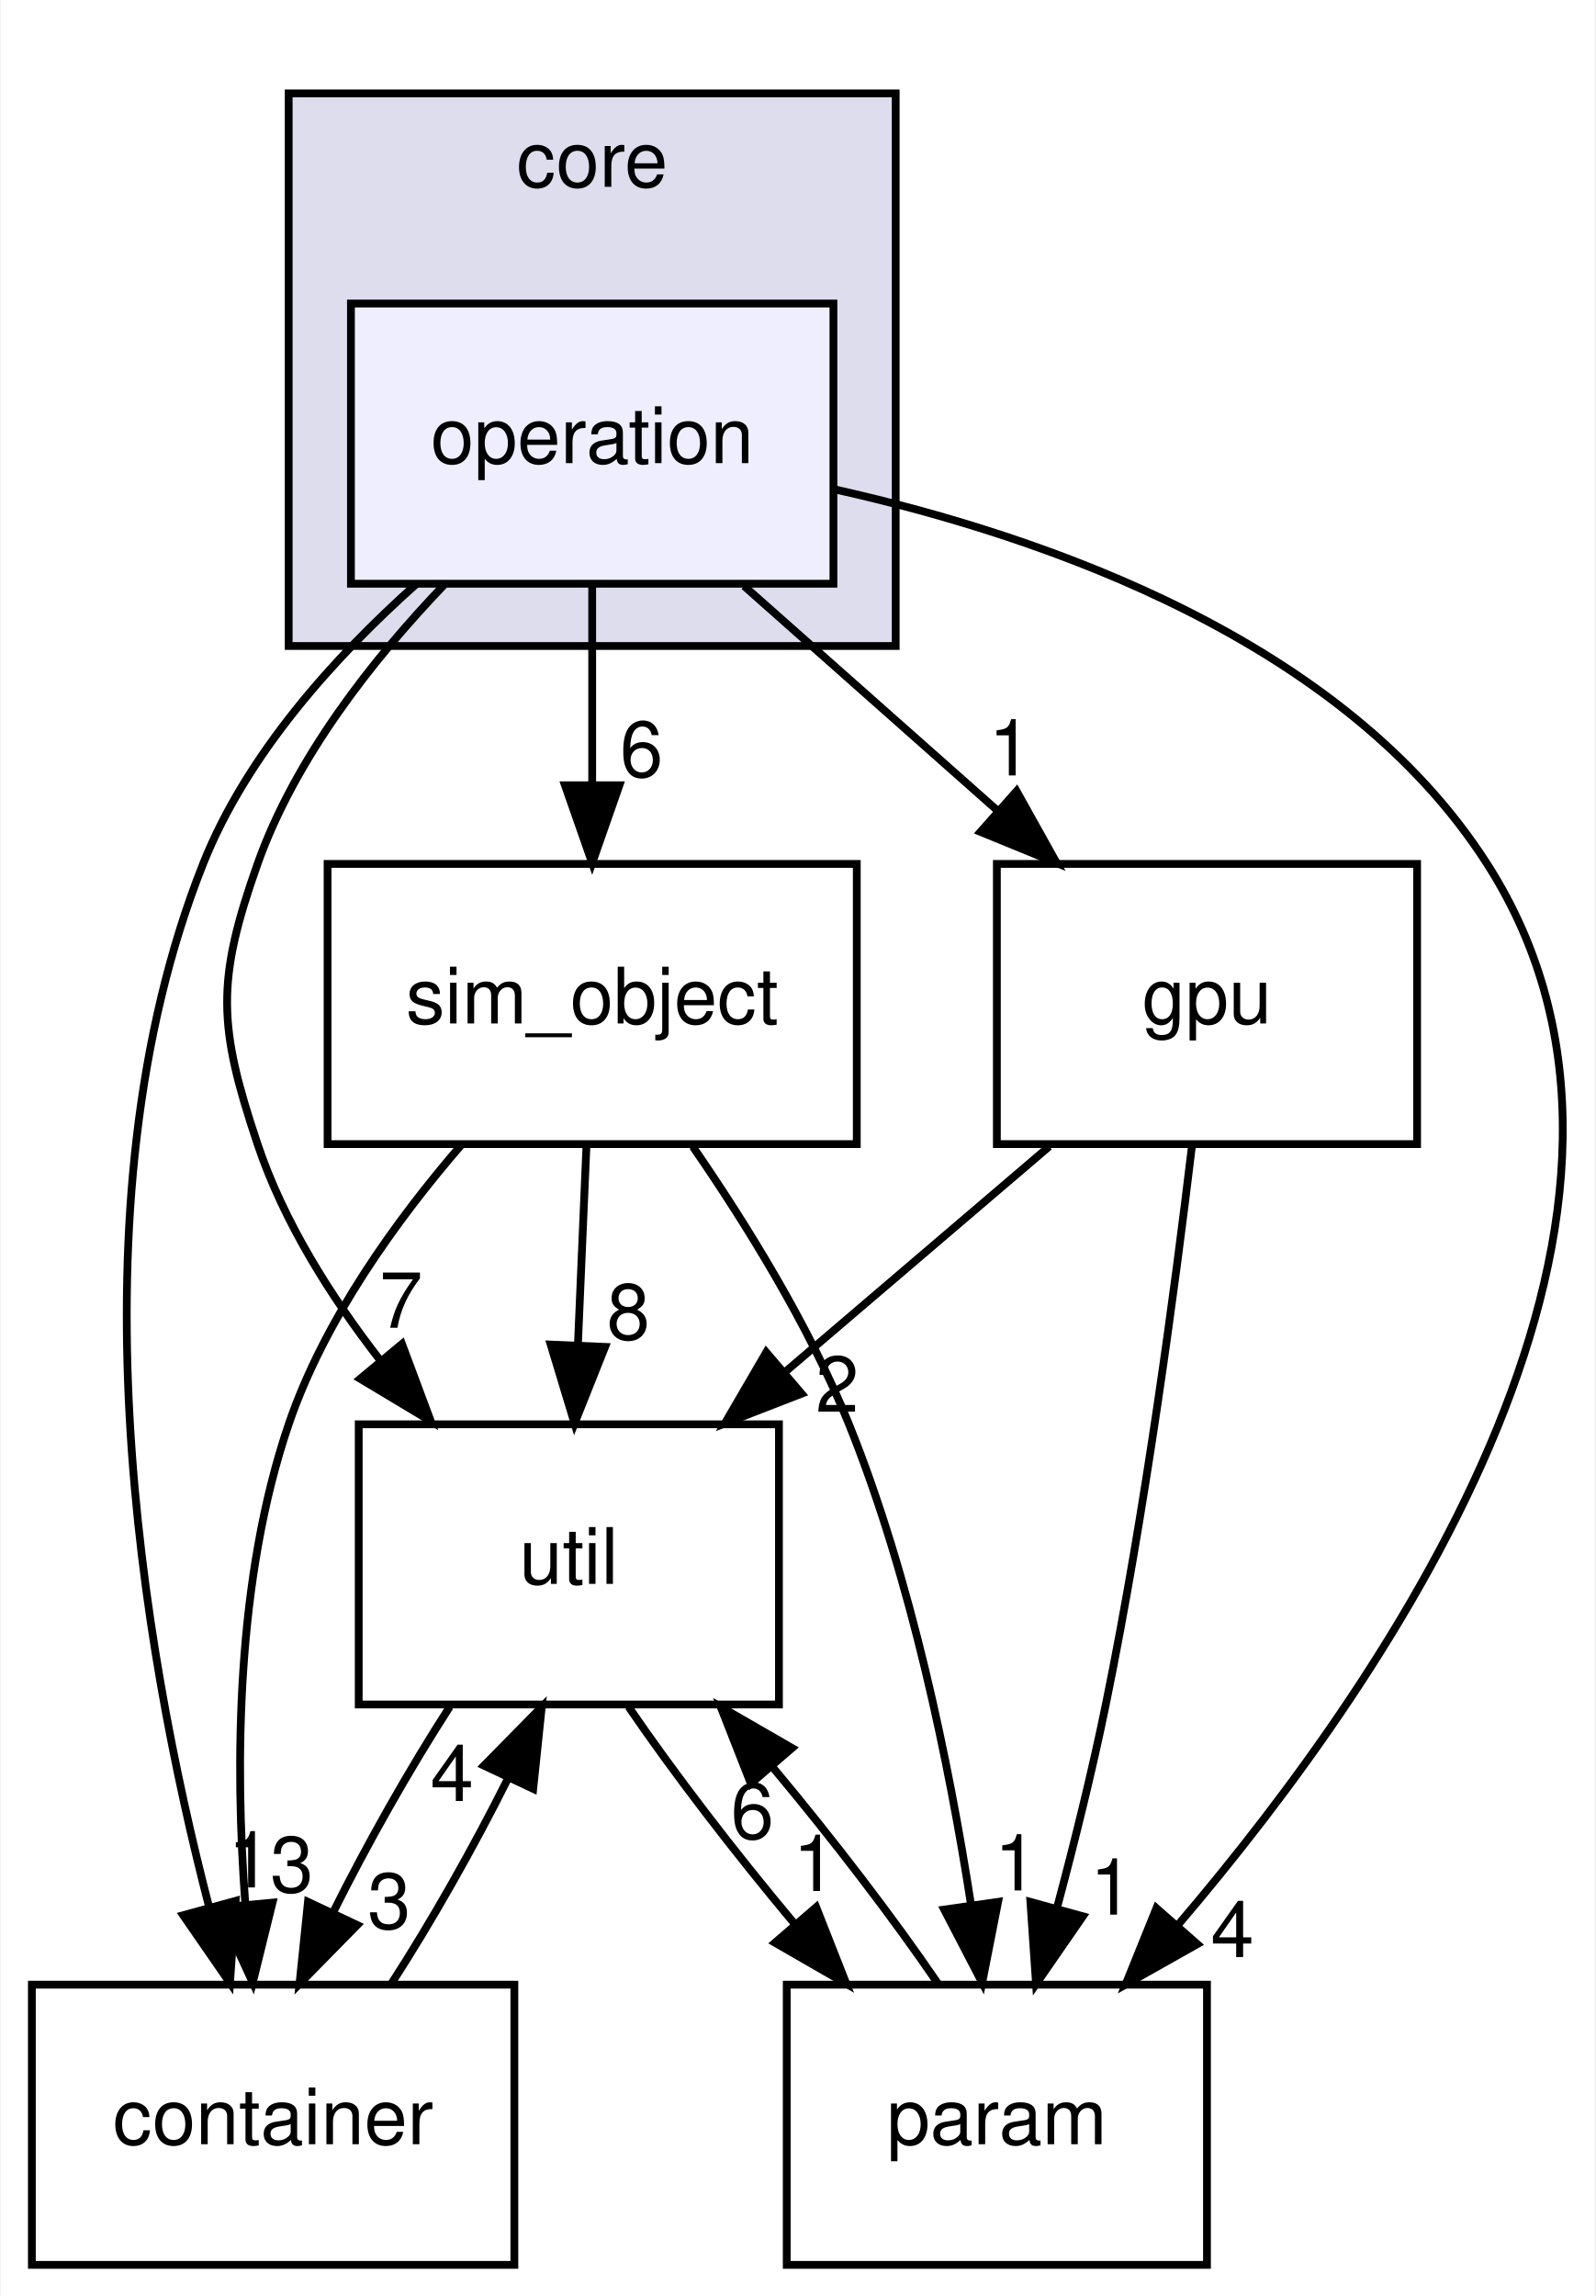
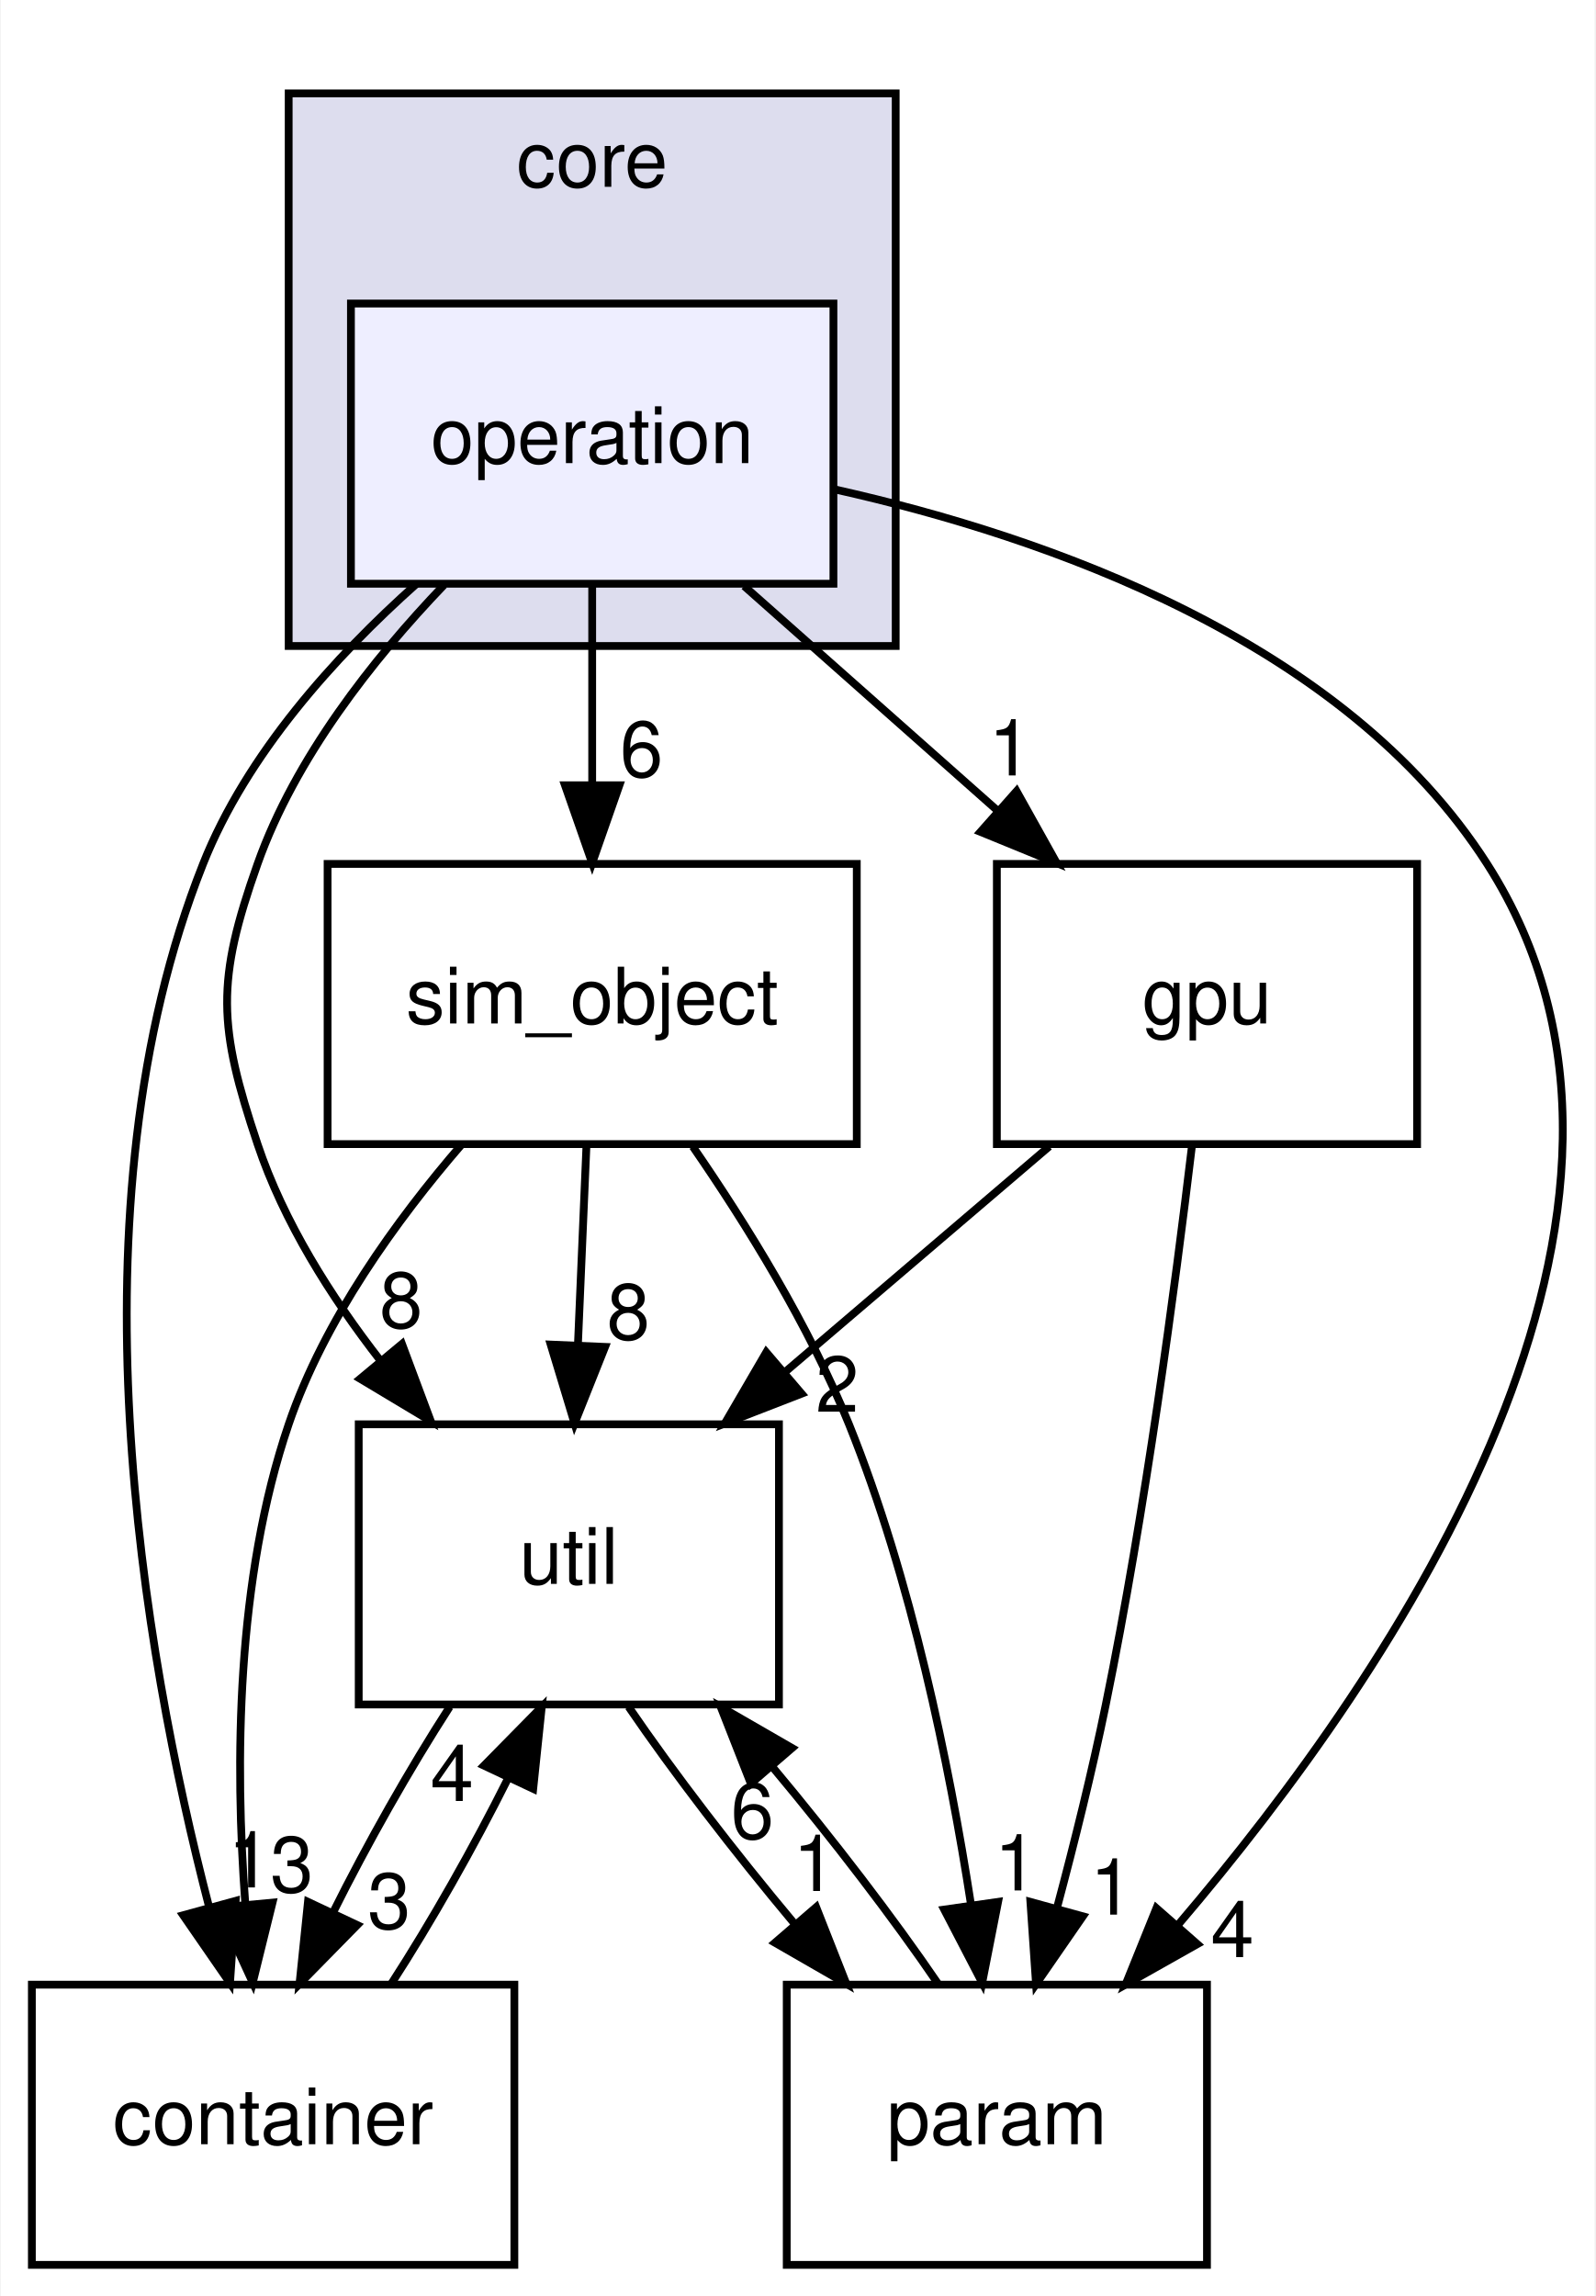
<svg xmlns="http://www.w3.org/2000/svg" xmlns:xlink="http://www.w3.org/1999/xlink" width="205pt" height="295pt" viewBox="0.00 0.00 204.81 295.00">
  <g id="graph0" class="graph" transform="scale(1 1) rotate(0) translate(4 291)">
    <polygon fill="white" stroke="none" points="-4,4 -4,-291 200.808,-291 200.808,4 -4,4" />
    <g id="clust1" class="cluster">
      <g id="a_clust1">
        <a xlink:href="dir_4270bfced15e0e73154b13468c7c9ad9.html" target="_top" xlink:title="core">
          <polygon fill="#ddddee" stroke="black" points="33,-208 33,-279 111,-279 111,-208 33,-208" />
          <text text-anchor="middle" x="72" y="-267" font-family="Helvetica,sans-Serif" font-size="10.00">core</text>
        </a>
      </g>
    </g>
    <g id="node1" class="node">
      <g id="a_node1">
        <a xlink:href="dir_087ef7b4b2bc9758818ca5b5acc1bcc7.html" target="_top" xlink:title="operation">
          <polygon fill="#eeeeff" stroke="black" points="103,-252 41,-252 41,-216 103,-216 103,-252" />
          <text text-anchor="middle" x="72" y="-231.5" font-family="Helvetica,sans-Serif" font-size="10.00">operation</text>
        </a>
      </g>
    </g>
    <g id="node2" class="node">
      <g id="a_node2">
        <a xlink:href="dir_1194f1e4283959aa8e4c16c774981ba1.html" target="_top" xlink:title="gpu">
          <polygon fill="none" stroke="black" points="178,-180 124,-180 124,-144 178,-144 178,-180" />
          <text text-anchor="middle" x="151" y="-159.5" font-family="Helvetica,sans-Serif" font-size="10.00">gpu</text>
        </a>
      </g>
    </g>
    <g id="edge10" class="edge">
      <path fill="none" stroke="black" d="M91.528,-215.697C101.382,-206.965 113.486,-196.24 124.196,-186.75" />
      <polygon fill="black" stroke="black" points="126.533,-189.356 131.697,-180.104 121.891,-184.117 126.533,-189.356" />
      <g id="a_edge10-headlabel">
        <a xlink:href="dir_000008_000007.html" target="_top" xlink:title="1">
          <text text-anchor="middle" x="125.726" y="-191.365" font-family="Helvetica,sans-Serif" font-size="10.00">1</text>
        </a>
      </g>
    </g>
    <g id="node3" class="node">
      <g id="a_node3">
        <a xlink:href="dir_459a7c9a427a2877b0db19c6b8d6e89d.html" target="_top" xlink:title="util">
          <polygon fill="none" stroke="black" points="96,-108 42,-108 42,-72 96,-72 96,-108" />
          <text text-anchor="middle" x="69" y="-87.5" font-family="Helvetica,sans-Serif" font-size="10.00">util</text>
        </a>
      </g>
    </g>
    <g id="edge11" class="edge">
      <path fill="none" stroke="black" d="M52.961,-215.837C43.824,-206.3 33.832,-193.624 29,-180 23.652,-164.92 23.918,-159.171 29,-144 32.351,-133.998 38.416,-124.376 44.828,-116.138" />
      <polygon fill="black" stroke="black" points="47.561,-118.326 51.267,-108.401 42.18,-113.848 47.561,-118.326" />
      <g id="a_edge11-headlabel">
-         <a xlink:href="dir_000008_000013.html" target="_top" xlink:title="7">
-           <text text-anchor="middle" x="47.444" y="-120.405" font-family="Helvetica,sans-Serif" font-size="10.00">7</text>
+         <a xlink:href="dir_000008_000013.html" target="_top" xlink:title="8">
+           <text text-anchor="middle" x="47.444" y="-120.405" font-family="Helvetica,sans-Serif" font-size="10.00">8</text>
        </a>
      </g>
    </g>
    <g id="node4" class="node">
      <g id="a_node4">
        <a xlink:href="dir_8417c195086d4ff6acfc795544c5eeb6.html" target="_top" xlink:title="sim_object">
          <polygon fill="none" stroke="black" points="106,-180 38,-180 38,-144 106,-144 106,-180" />
          <text text-anchor="middle" x="72" y="-159.5" font-family="Helvetica,sans-Serif" font-size="10.00">sim_object</text>
        </a>
      </g>
    </g>
    <g id="edge12" class="edge">
      <path fill="none" stroke="black" d="M72,-215.697C72,-207.983 72,-198.712 72,-190.112" />
      <polygon fill="black" stroke="black" points="75.5,-190.104 72,-180.104 68.5,-190.104 75.5,-190.104" />
      <g id="a_edge12-headlabel">
        <a xlink:href="dir_000008_000010.html" target="_top" xlink:title="6">
          <text text-anchor="middle" x="78.339" y="-191.199" font-family="Helvetica,sans-Serif" font-size="10.00">6</text>
        </a>
      </g>
    </g>
    <g id="node5" class="node">
      <g id="a_node5">
        <a xlink:href="dir_1b63f22ff36ffa98be356425464e796a.html" target="_top" xlink:title="container">
          <polygon fill="none" stroke="black" points="62,-36 3.55271e-15,-36 3.55271e-15,-0 62,-0 62,-36" />
          <text text-anchor="middle" x="31" y="-15.5" font-family="Helvetica,sans-Serif" font-size="10.00">container</text>
        </a>
      </g>
    </g>
    <g id="edge13" class="edge">
      <path fill="none" stroke="black" d="M49.404,-215.963C38.941,-206.635 27.604,-194.107 22,-180 4.373,-135.629 14.226,-78.925 22.768,-46.011" />
      <polygon fill="black" stroke="black" points="26.188,-46.777 25.459,-36.207 19.437,-44.924 26.188,-46.777" />
      <g id="a_edge13-headlabel">
        <a xlink:href="dir_000008_000002.html" target="_top" xlink:title="1">
          <text text-anchor="middle" x="27.974" y="-48.495" font-family="Helvetica,sans-Serif" font-size="10.00">1</text>
        </a>
      </g>
    </g>
    <g id="node6" class="node">
      <g id="a_node6">
        <a xlink:href="dir_7155ef3ffc36b95c2fce4bd5b1f8d366.html" target="_top" xlink:title="param">
          <polygon fill="none" stroke="black" points="151,-36 97,-36 97,-0 151,-0 151,-36" />
          <text text-anchor="middle" x="124" y="-15.5" font-family="Helvetica,sans-Serif" font-size="10.00">param</text>
        </a>
      </g>
    </g>
    <g id="edge14" class="edge">
      <path fill="none" stroke="black" d="M103.262,-228.102C130.592,-221.987 168.687,-208.605 187,-180 215.347,-135.723 175.411,-76.665 147.361,-43.781" />
      <polygon fill="black" stroke="black" points="149.764,-41.212 140.535,-36.009 144.504,-45.832 149.764,-41.212" />
      <g id="a_edge14-headlabel">
        <a xlink:href="dir_000008_000009.html" target="_top" xlink:title="4">
          <text text-anchor="middle" x="154.269" y="-39.539" font-family="Helvetica,sans-Serif" font-size="10.00">4</text>
        </a>
      </g>
    </g>
    <g id="edge1" class="edge">
      <path fill="none" stroke="black" d="M130.73,-143.697C120.502,-134.965 107.939,-124.24 96.822,-114.75" />
      <polygon fill="black" stroke="black" points="98.915,-111.935 89.037,-108.104 94.37,-117.259 98.915,-111.935" />
      <g id="a_edge1-headlabel">
        <a xlink:href="dir_000007_000013.html" target="_top" xlink:title="2">
          <text text-anchor="middle" x="103.492" y="-109.609" font-family="Helvetica,sans-Serif" font-size="10.00">2</text>
        </a>
      </g>
    </g>
    <g id="edge2" class="edge">
      <path fill="none" stroke="black" d="M149.078,-143.838C146.927,-125.841 143.067,-96.784 138,-72 136.258,-63.477 133.975,-54.284 131.759,-45.985" />
      <polygon fill="black" stroke="black" points="135.059,-44.785 129.035,-36.07 128.31,-46.64 135.059,-44.785" />
      <g id="a_edge2-headlabel">
        <a xlink:href="dir_000007_000009.html" target="_top" xlink:title="1">
          <text text-anchor="middle" x="138.75" y="-44.999" font-family="Helvetica,sans-Serif" font-size="10.00">1</text>
        </a>
      </g>
    </g>
    <g id="edge3" class="edge">
      <path fill="none" stroke="black" d="M53.691,-71.697C48.544,-63.728 43.102,-54.099 38.698,-45.264" />
      <polygon fill="black" stroke="black" points="41.813,-43.664 34.39,-36.104 35.479,-46.643 41.813,-43.664" />
      <g id="a_edge3-headlabel">
        <a xlink:href="dir_000013_000002.html" target="_top" xlink:title="3">
          <text text-anchor="middle" x="45.912" y="-43.208" font-family="Helvetica,sans-Serif" font-size="10.00">3</text>
        </a>
      </g>
    </g>
    <g id="edge4" class="edge">
      <path fill="none" stroke="black" d="M76.68,-71.697C82.408,-63.305 90.257,-53.071 97.974,-43.861" />
      <polygon fill="black" stroke="black" points="100.784,-45.962 104.666,-36.104 95.484,-41.39 100.784,-45.962" />
      <g id="a_edge4-headlabel">
        <a xlink:href="dir_000013_000009.html" target="_top" xlink:title="1">
          <text text-anchor="middle" x="100.586" y="-48.039" font-family="Helvetica,sans-Serif" font-size="10.00">1</text>
        </a>
      </g>
    </g>
    <g id="edge5" class="edge">
      <path fill="none" stroke="black" d="M71.258,-143.697C70.928,-135.983 70.531,-126.712 70.162,-118.112" />
      <polygon fill="black" stroke="black" points="73.658,-117.945 69.733,-108.104 66.665,-118.245 73.658,-117.945" />
      <g id="a_edge5-headlabel">
        <a xlink:href="dir_000010_000013.html" target="_top" xlink:title="8">
          <text text-anchor="middle" x="76.649" y="-118.915" font-family="Helvetica,sans-Serif" font-size="10.00">8</text>
        </a>
      </g>
    </g>
    <g id="edge6" class="edge">
      <path fill="none" stroke="black" d="M55.231,-143.953C46.862,-134.263 37.569,-121.409 33,-108 26.239,-88.16 26.08,-64.363 27.426,-46.369" />
      <polygon fill="black" stroke="black" points="30.925,-46.547 28.383,-36.262 23.956,-45.888 30.925,-46.547" />
      <g id="a_edge6-headlabel">
        <a xlink:href="dir_000010_000002.html" target="_top" xlink:title="3">
          <text text-anchor="middle" x="33.413" y="-47.894" font-family="Helvetica,sans-Serif" font-size="10.00">3</text>
        </a>
      </g>
    </g>
    <g id="edge7" class="edge">
      <path fill="none" stroke="black" d="M84.932,-143.677C91.814,-133.702 99.888,-120.665 105,-108 113.02,-88.13 117.875,-64.335 120.667,-46.35" />
      <polygon fill="black" stroke="black" points="124.161,-46.643 122.116,-36.248 117.232,-45.65 124.161,-46.643" />
      <g id="a_edge7-headlabel">
        <a xlink:href="dir_000010_000009.html" target="_top" xlink:title="1">
          <text text-anchor="middle" x="126.461" y="-48.104" font-family="Helvetica,sans-Serif" font-size="10.00">1</text>
        </a>
      </g>
    </g>
    <g id="edge8" class="edge">
      <path fill="none" stroke="black" d="M46.18,-36.104C51.323,-44.045 56.771,-53.666 61.191,-62.515" />
      <polygon fill="black" stroke="black" points="58.091,-64.145 65.522,-71.697 64.422,-61.159 58.091,-64.145" />
      <g id="a_edge8-headlabel">
        <a xlink:href="dir_000002_000013.html" target="_top" xlink:title="4">
          <text text-anchor="middle" x="53.989" y="-59.605" font-family="Helvetica,sans-Serif" font-size="10.00">4</text>
        </a>
      </g>
    </g>
    <g id="edge9" class="edge">
      <path fill="none" stroke="black" d="M116.456,-36.104C110.762,-44.467 102.928,-54.694 95.209,-63.92" />
      <polygon fill="black" stroke="black" points="92.385,-61.835 88.511,-71.697 97.689,-66.403 92.385,-61.835" />
      <g id="a_edge9-headlabel">
        <a xlink:href="dir_000009_000013.html" target="_top" xlink:title="6">
          <text text-anchor="middle" x="92.579" y="-54.759" font-family="Helvetica,sans-Serif" font-size="10.00">6</text>
        </a>
      </g>
    </g>
  </g>
</svg>
